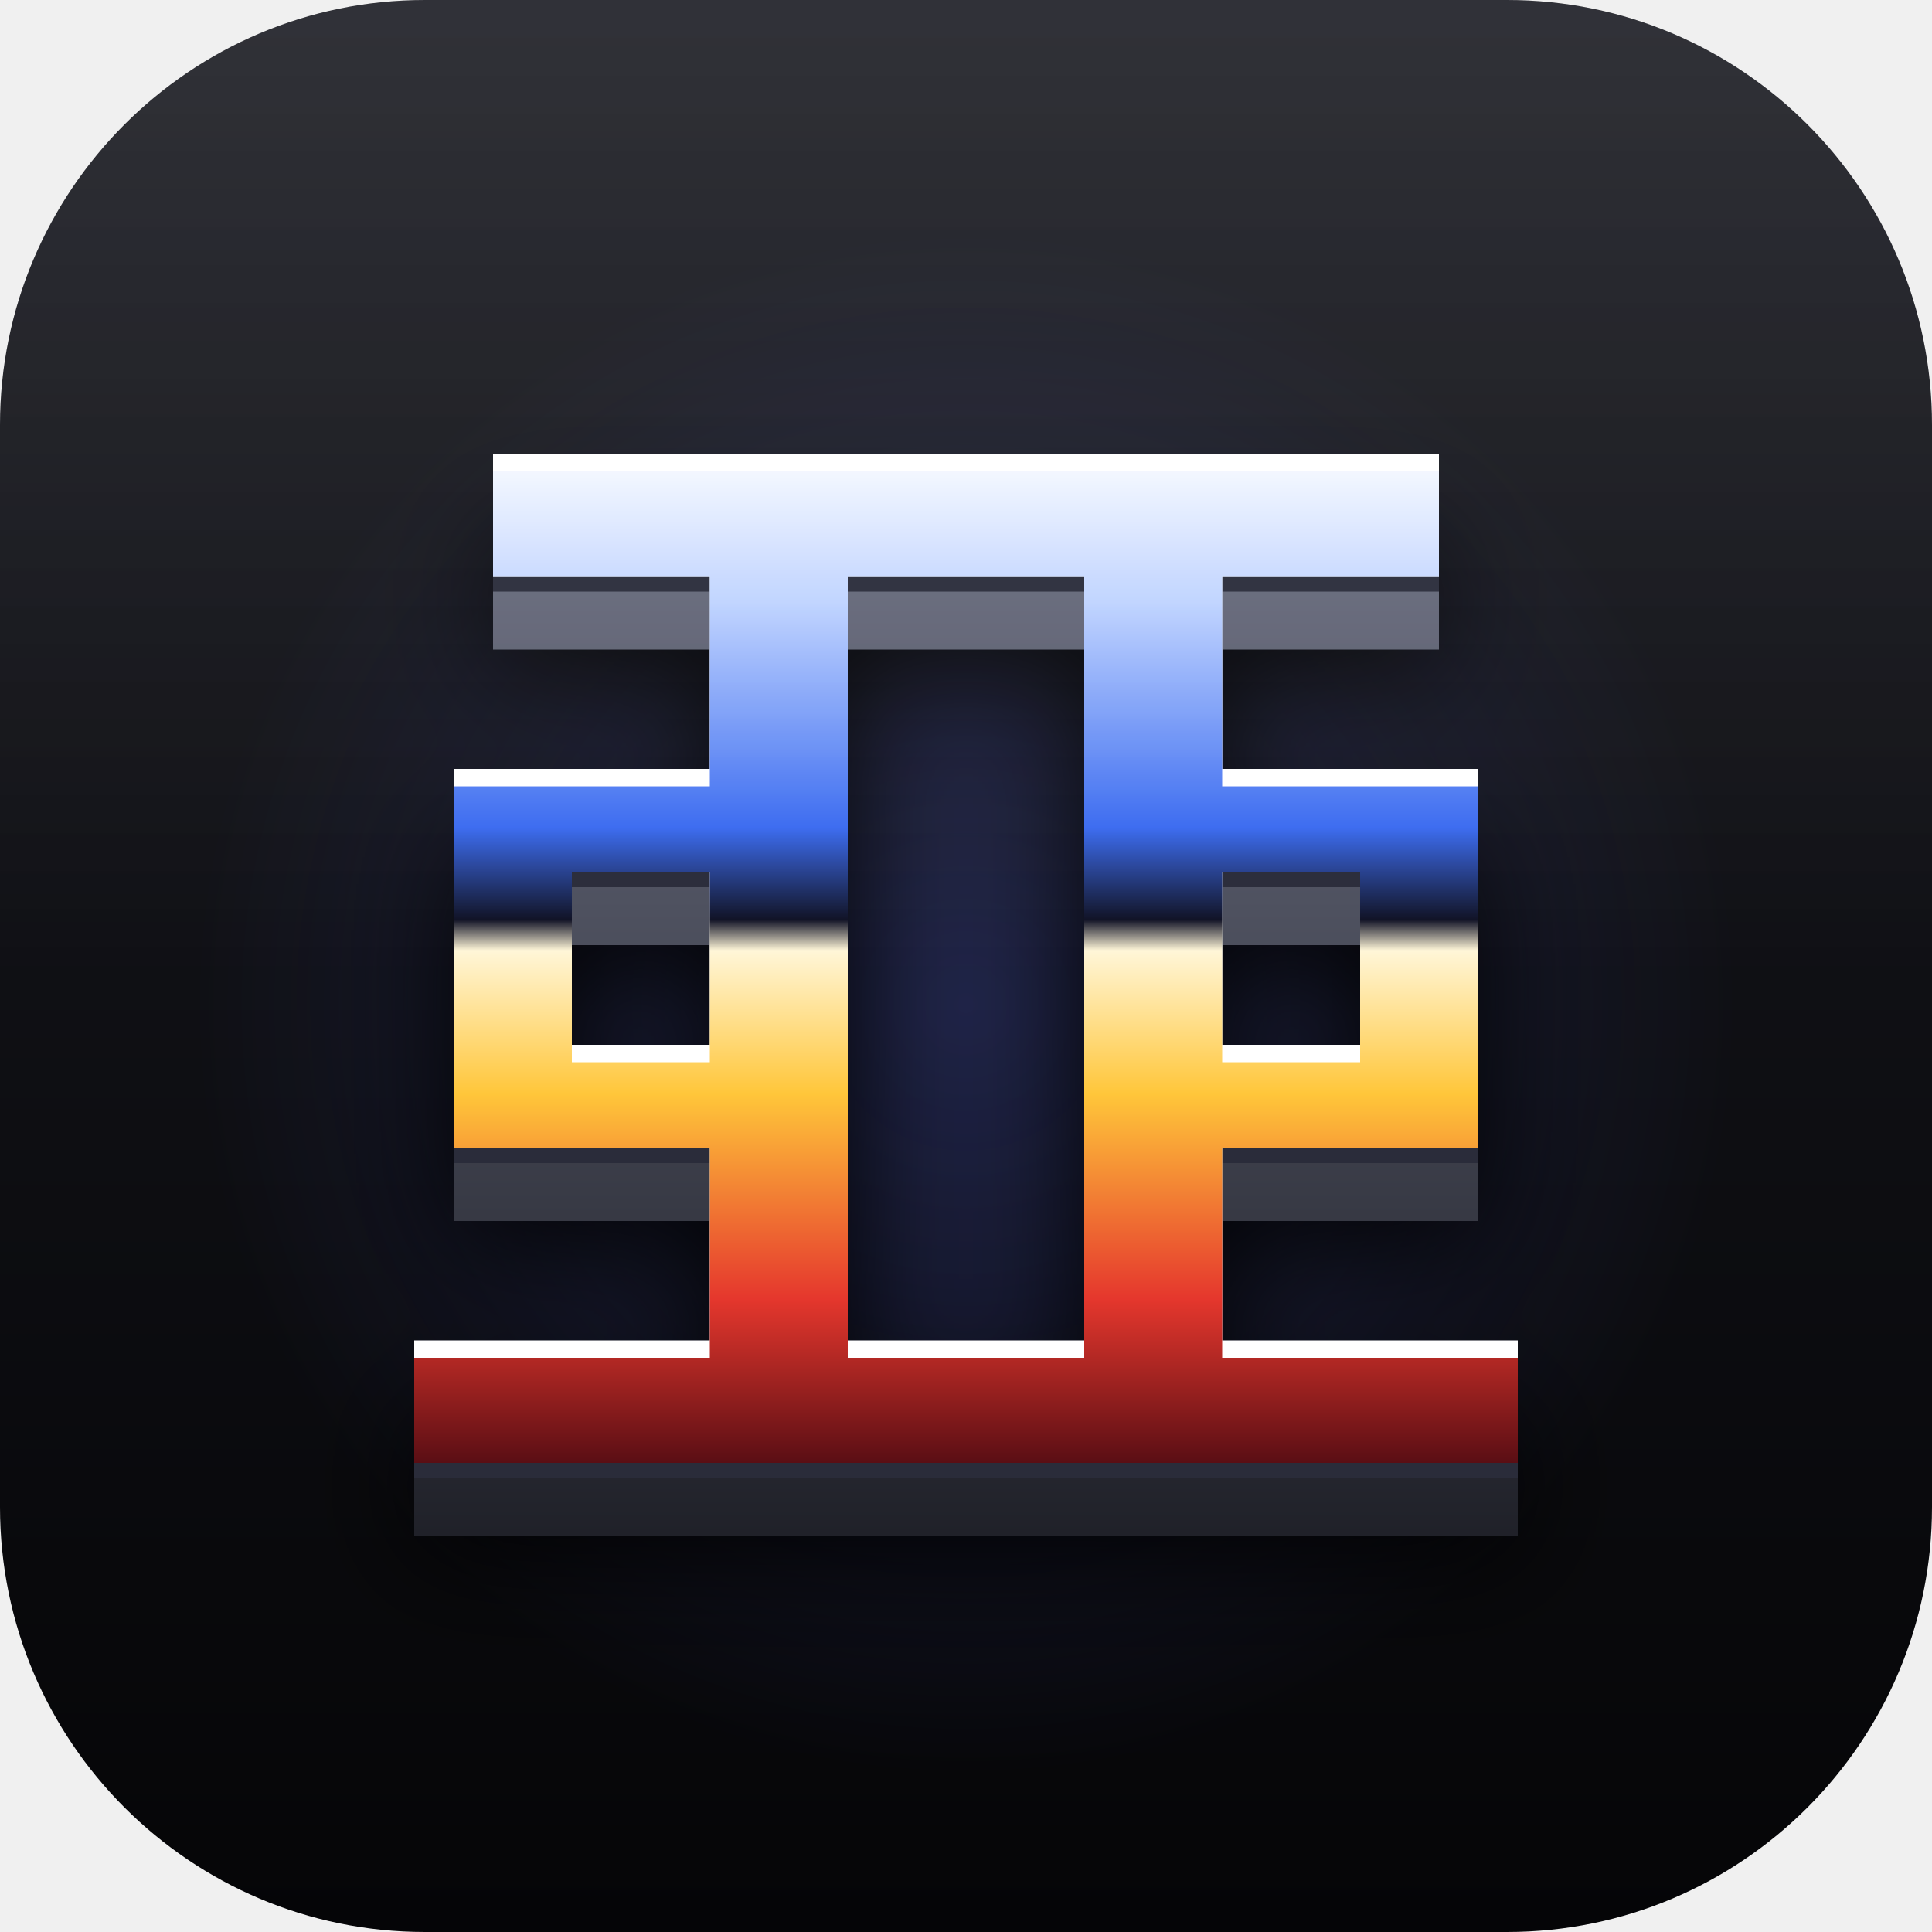
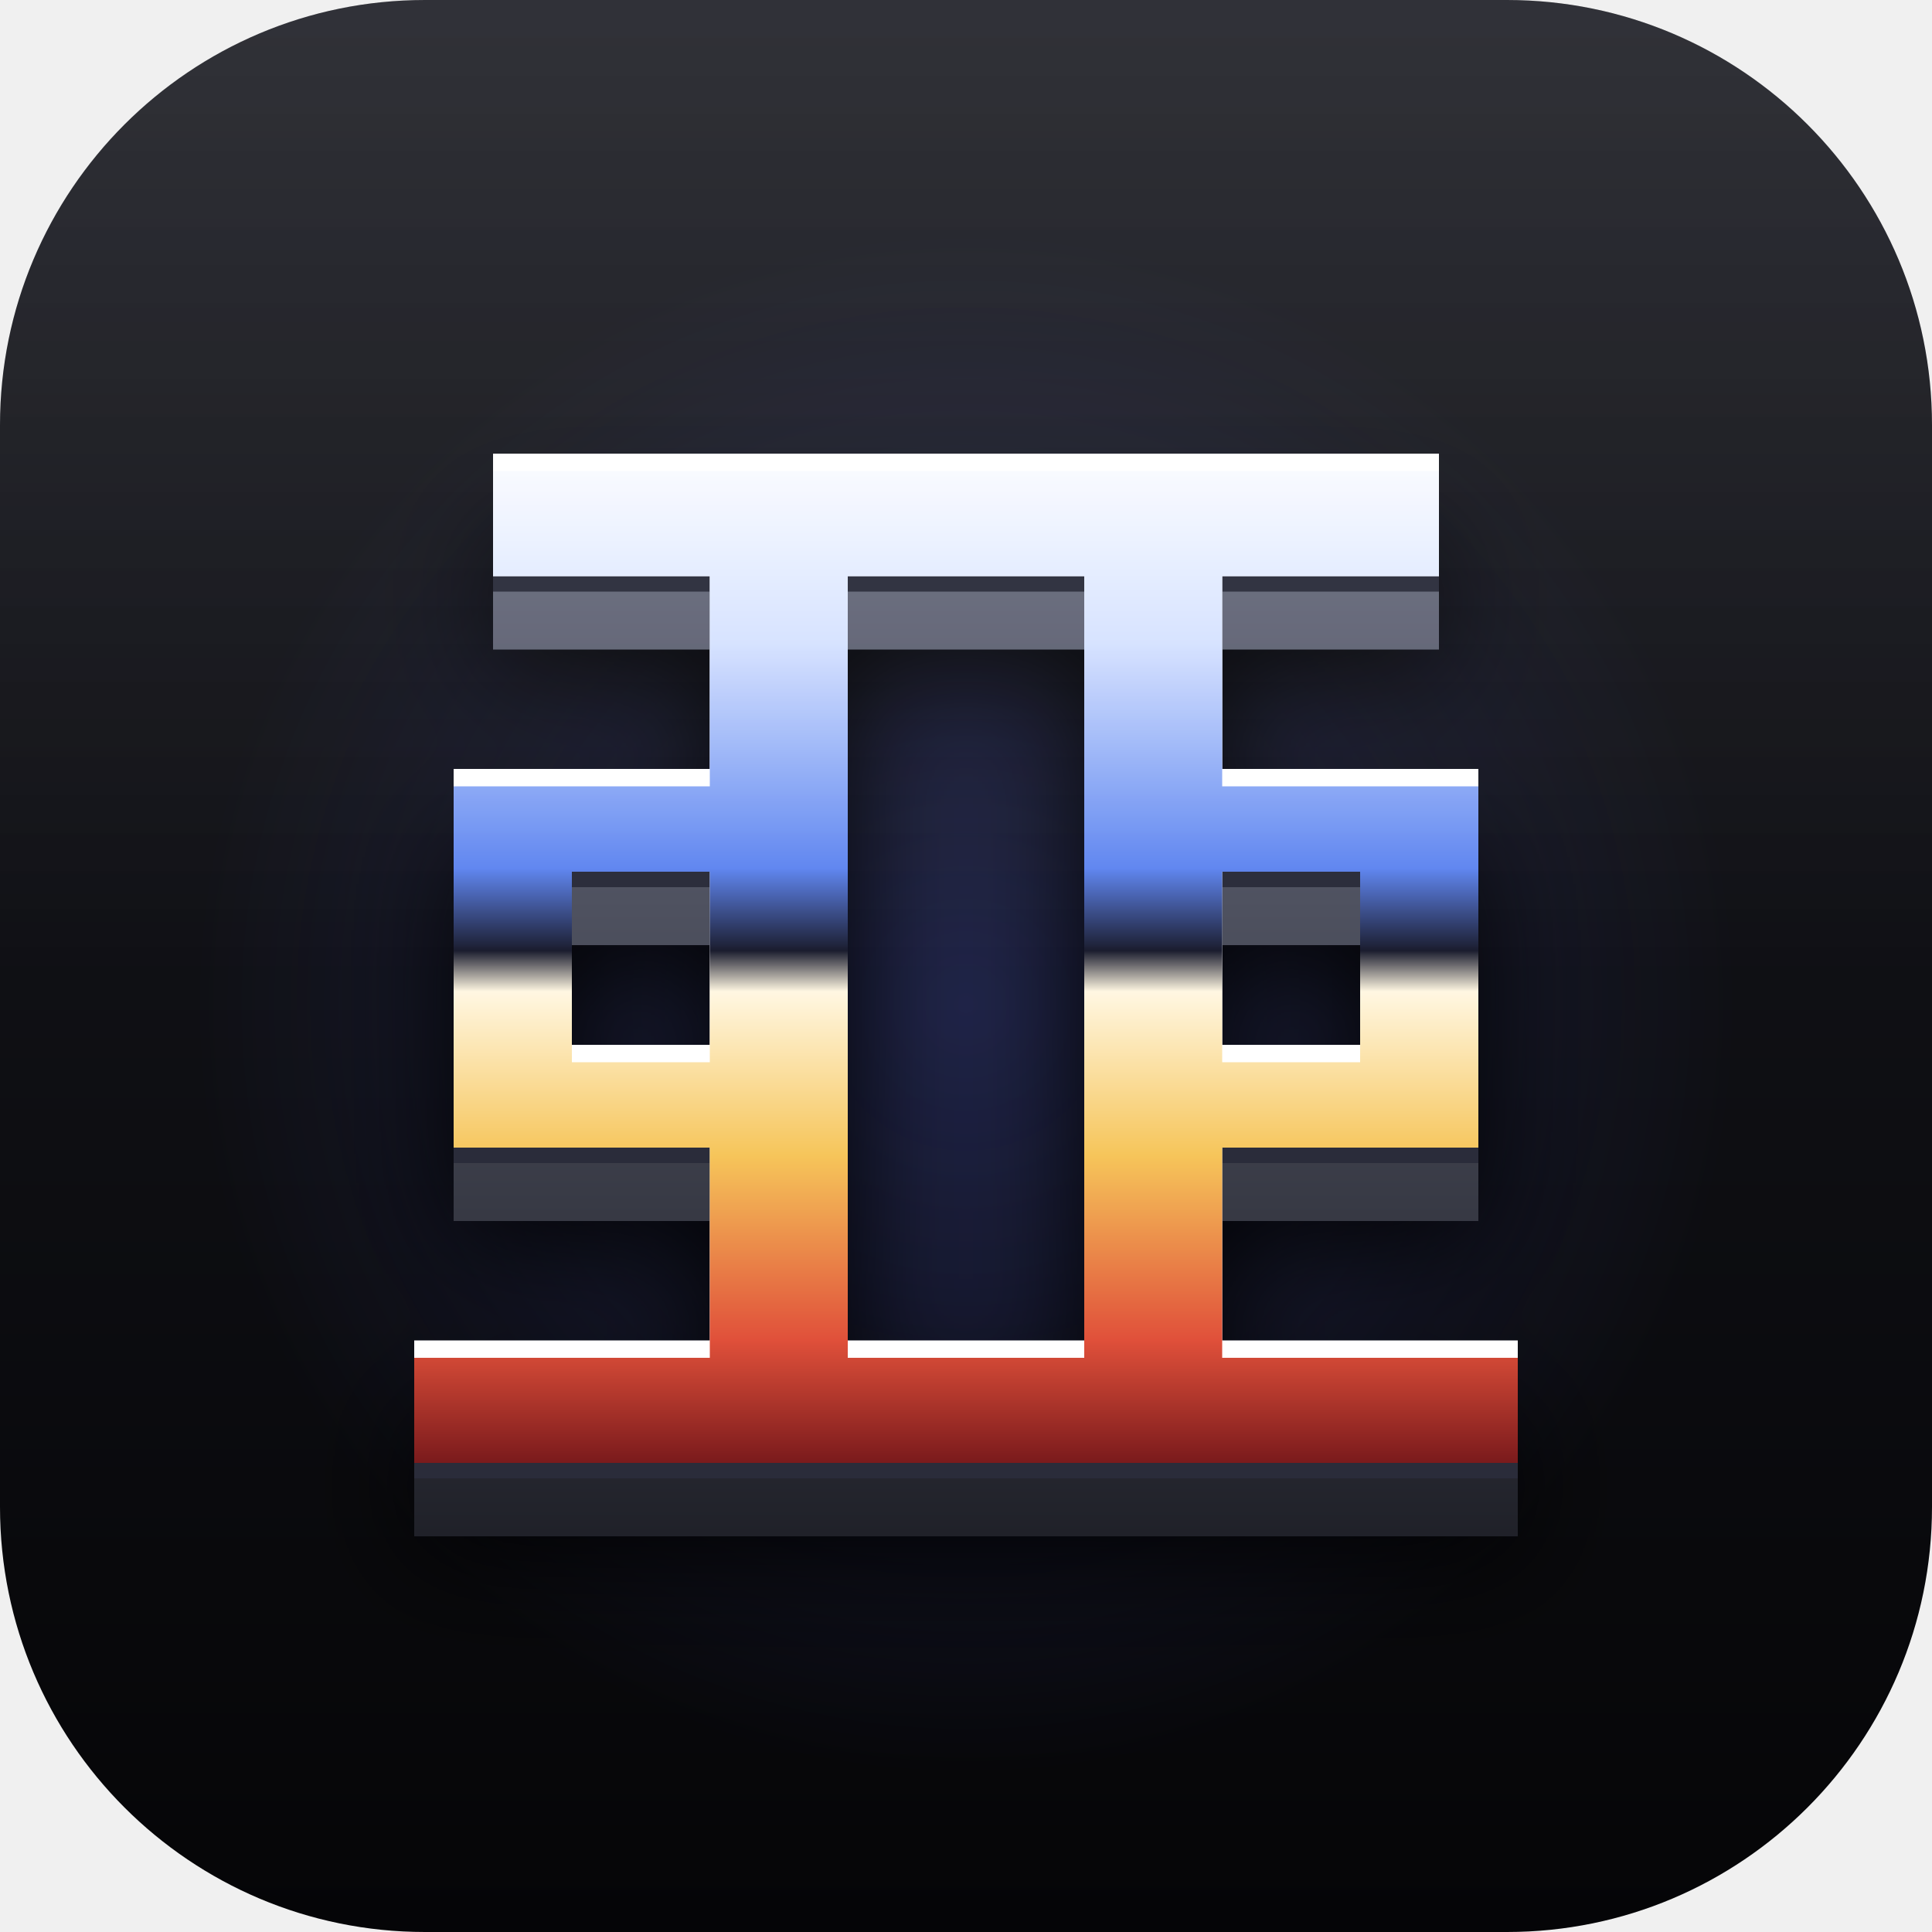
<svg xmlns="http://www.w3.org/2000/svg" viewBox="0 0 100 100" width="1024" height="1024">
  <defs>
    <linearGradient id="t9-bg" x1="0" y1="0" x2="0" y2="100" gradientUnits="userSpaceOnUse">
      <stop offset="0" stop-color="#1A1B22" />
      <stop offset="1" stop-color="#050507" />
    </linearGradient>
    <linearGradient id="t9-sh" x1="0" y1="0" x2="0" y2="100" gradientUnits="userSpaceOnUse">
      <stop offset="0" stop-color="#fff" stop-opacity="0.1" />
      <stop offset=".5" stop-color="#fff" stop-opacity="0" />
    </linearGradient>
    <filter id="t9-b3" x="-50%" y="-50%" width="200%" height="200%">
      <feGaussianBlur stdDeviation="3" />
    </filter>
    <filter id="t9-b1_5" x="-50%" y="-50%" width="200%" height="200%">
      <feGaussianBlur stdDeviation="1.5" />
    </filter>
    <filter id="t9-b0_6" x="-50%" y="-50%" width="200%" height="200%">
      <feGaussianBlur stdDeviation="0.6" />
    </filter>
    <linearGradient id="t9-chrome" x1="0" y1="24" x2="0" y2="76" gradientUnits="userSpaceOnUse">
      <stop offset="0" stop-color="#FFFFFF" />
-       <stop offset=".16" stop-color="#BFD3FF" />
-       <stop offset=".38" stop-color="#3B6BF0" />
-       <stop offset=".47" stop-color="#101225" />
-       <stop offset=".5" stop-color="#FFF6D8" />
-       <stop offset=".64" stop-color="#FFC63A" />
-       <stop offset=".84" stop-color="#E5372D" />
-       <stop offset="1" stop-color="#5A0E14" />
+       <stop offset=".2" stop-color="#D6E2FF" />
+       <stop offset=".42" stop-color="#5F86F0" />
+       <stop offset=".5" stop-color="#1A1C2E" />
+       <stop offset=".54" stop-color="#FFF7E2" />
+       <stop offset=".7" stop-color="#F6C55A" />
+       <stop offset=".88" stop-color="#E0503A" />
+       <stop offset="1" stop-color="#7A1A1C" />
    </linearGradient>
    <linearGradient id="t9-side" x1="0" y1="24" x2="0" y2="80" gradientUnits="userSpaceOnUse">
      <stop offset="0" stop-color="#6A6E80" />
      <stop offset="1" stop-color="#1A1B22" />
    </linearGradient>
    <radialGradient id="t9-glow" cx="50" cy="52" r="40" gradientUnits="userSpaceOnUse">
      <stop offset="0" stop-color="#5A6CFF" stop-opacity=".22" />
      <stop offset="1" stop-color="#5A6CFF" stop-opacity="0" />
    </radialGradient>
    <clipPath id="t9-tile">
      <rect width="100" height="100" rx="22" />
    </clipPath>
  </defs>
  <g clip-path="url(#t9-tile)">
    <rect width="100" height="100" fill="url(#t9-bg)" />
    <rect width="100" height="100" fill="url(#t9-glow)" />
    <g transform="translate(0 4)" filter="url(#t9-b3)" opacity=".9">
      <path d="M26 24H74V31H63V40H76V60H63V69H78V76H22V69H37V60H24V40H37V31H26Z M44 31H56V69H44Z M30 46H37V54H30Z M63 46H70V54H63Z" fill-rule="evenodd" transform="translate(50 50) scale(1.02) translate(-50 -50)" fill="#000" />
    </g>
    <g fill="url(#t9-side)" opacity="1">
      <path d="M26 24H74V31H63V40H76V60H63V69H78V76H22V69H37V60H24V40H37V31H26Z M44 31H56V69H44Z M30 46H37V54H30Z M63 46H70V54H63Z" fill-rule="evenodd" transform="translate(0 0.50) translate(50 50) scale(1.02) translate(-50 -50)" />
      <path d="M26 24H74V31H63V40H76V60H63V69H78V76H22V69H37V60H24V40H37V31H26Z M44 31H56V69H44Z M30 46H37V54H30Z M63 46H70V54H63Z" fill-rule="evenodd" transform="translate(0 1.00) translate(50 50) scale(1.02) translate(-50 -50)" />
      <path d="M26 24H74V31H63V40H76V60H63V69H78V76H22V69H37V60H24V40H37V31H26Z M44 31H56V69H44Z M30 46H37V54H30Z M63 46H70V54H63Z" fill-rule="evenodd" transform="translate(0 1.50) translate(50 50) scale(1.02) translate(-50 -50)" />
      <path d="M26 24H74V31H63V40H76V60H63V69H78V76H22V69H37V60H24V40H37V31H26Z M44 31H56V69H44Z M30 46H37V54H30Z M63 46H70V54H63Z" fill-rule="evenodd" transform="translate(0 2.00) translate(50 50) scale(1.02) translate(-50 -50)" />
      <path d="M26 24H74V31H63V40H76V60H63V69H78V76H22V69H37V60H24V40H37V31H26Z M44 31H56V69H44Z M30 46H37V54H30Z M63 46H70V54H63Z" fill-rule="evenodd" transform="translate(0 2.50) translate(50 50) scale(1.02) translate(-50 -50)" />
      <path d="M26 24H74V31H63V40H76V60H63V69H78V76H22V69H37V60H24V40H37V31H26Z M44 31H56V69H44Z M30 46H37V54H30Z M63 46H70V54H63Z" fill-rule="evenodd" transform="translate(0 3.00) translate(50 50) scale(1.02) translate(-50 -50)" />
    </g>
    <clipPath id="t9-g-c">
      <path d="M26 24H74V31H63V40H76V60H63V69H78V76H22V69H37V60H24V40H37V31H26Z M44 31H56V69H44Z M30 46H37V54H30Z M63 46H70V54H63Z" clip-rule="evenodd" transform="translate(50 50) scale(1.02) translate(-50 -50)" />
    </clipPath>
    <clipPath id="t9-g-cd">
      <path d="M26 24H74V31H63V40H76V60H63V69H78V76H22V69H37V60H24V40H37V31H26Z M44 31H56V69H44Z M30 46H37V54H30Z M63 46H70V54H63Z" clip-rule="evenodd" transform="translate(0 0.9) translate(50 50) scale(1.02) translate(-50 -50)" />
    </clipPath>
    <g clip-path="url(#t9-g-c)">
      <path d="M26 24H74V31H63V40H76V60H63V69H78V76H22V69H37V60H24V40H37V31H26Z M44 31H56V69H44Z M30 46H37V54H30Z M63 46H70V54H63Z" fill-rule="evenodd" transform="translate(50 50) scale(1.02) translate(-50 -50)" fill="#2A2C3A" opacity="1" />
      <path d="M26 24H74V31H63V40H76V60H63V69H78V76H22V69H37V60H24V40H37V31H26Z M44 31H56V69H44Z M30 46H37V54H30Z M63 46H70V54H63Z" fill-rule="evenodd" transform="translate(0 -0.8) translate(50 50) scale(1.02) translate(-50 -50)" fill="#FFFFFF" opacity="1" />
      <g clip-path="url(#t9-g-cd)">
        <path d="M26 24H74V31H63V40H76V60H63V69H78V76H22V69H37V60H24V40H37V31H26Z M44 31H56V69H44Z M30 46H37V54H30Z M63 46H70V54H63Z" fill-rule="evenodd" transform="translate(0 -0.8) translate(50 50) scale(1.02) translate(-50 -50)" fill="url(#t9-chrome)" />
      </g>
    </g>
    <rect width="100" height="100" fill="url(#t9-sh)" />
  </g>
</svg>
